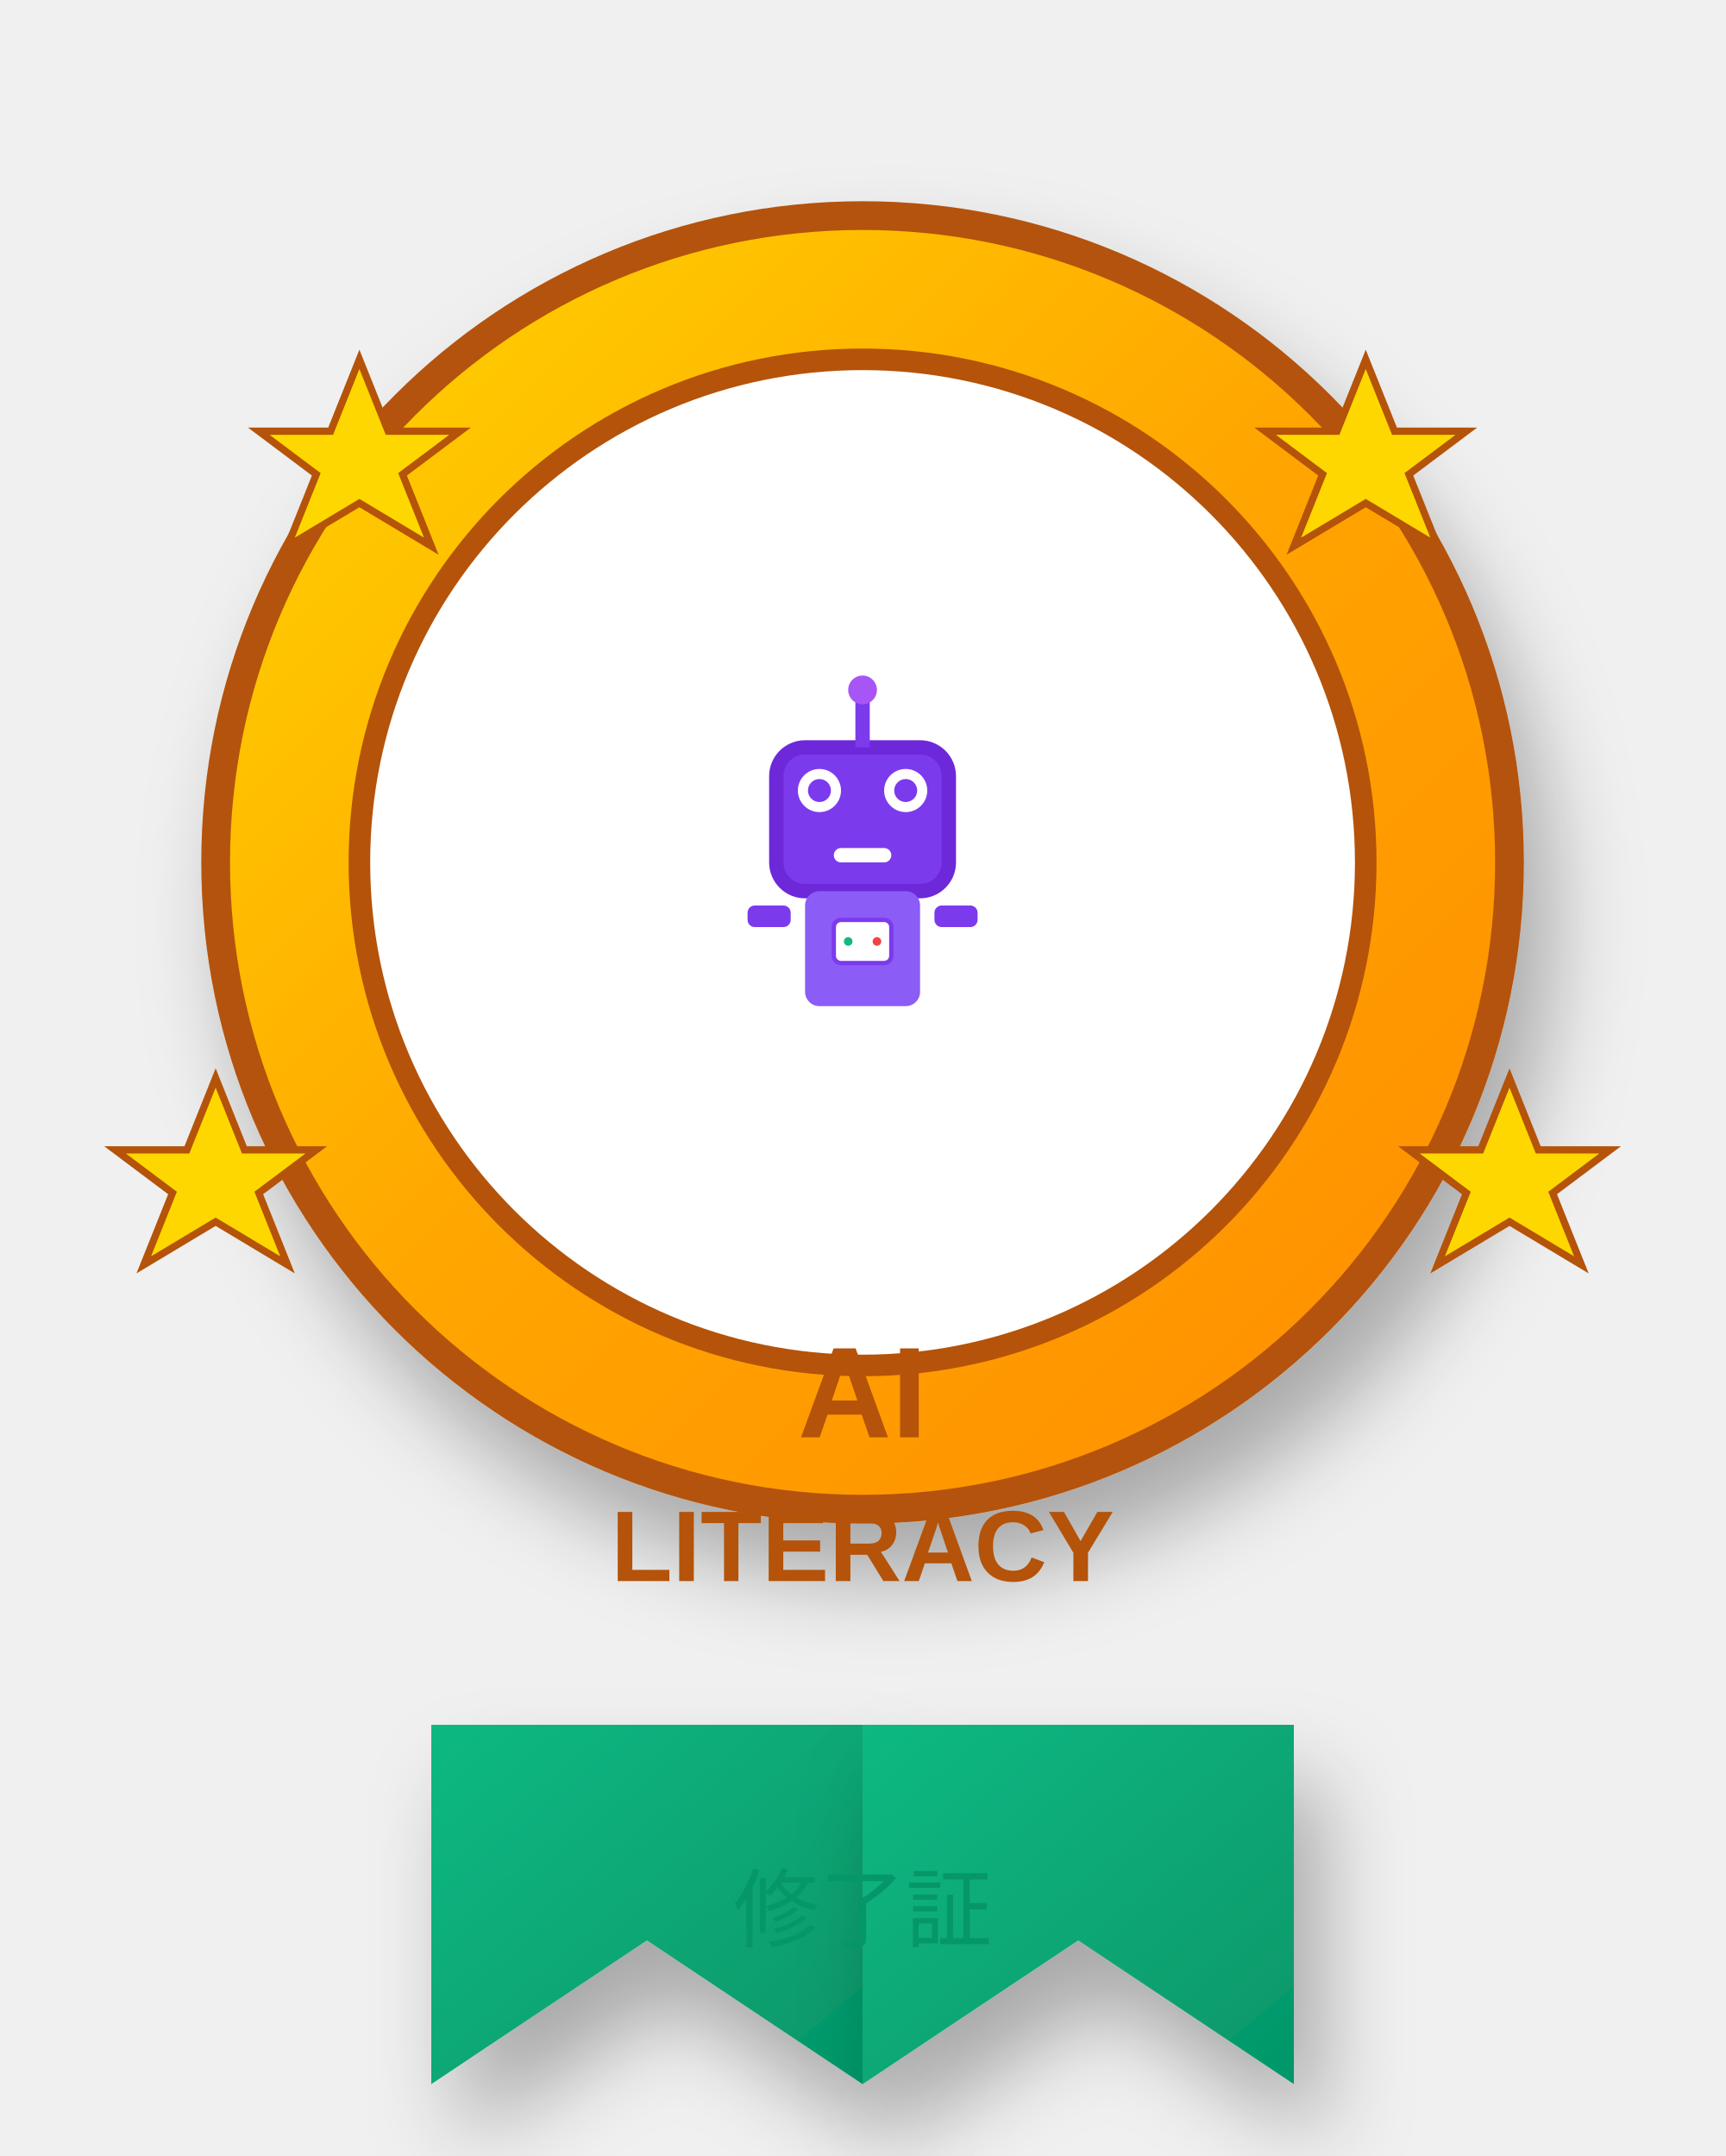
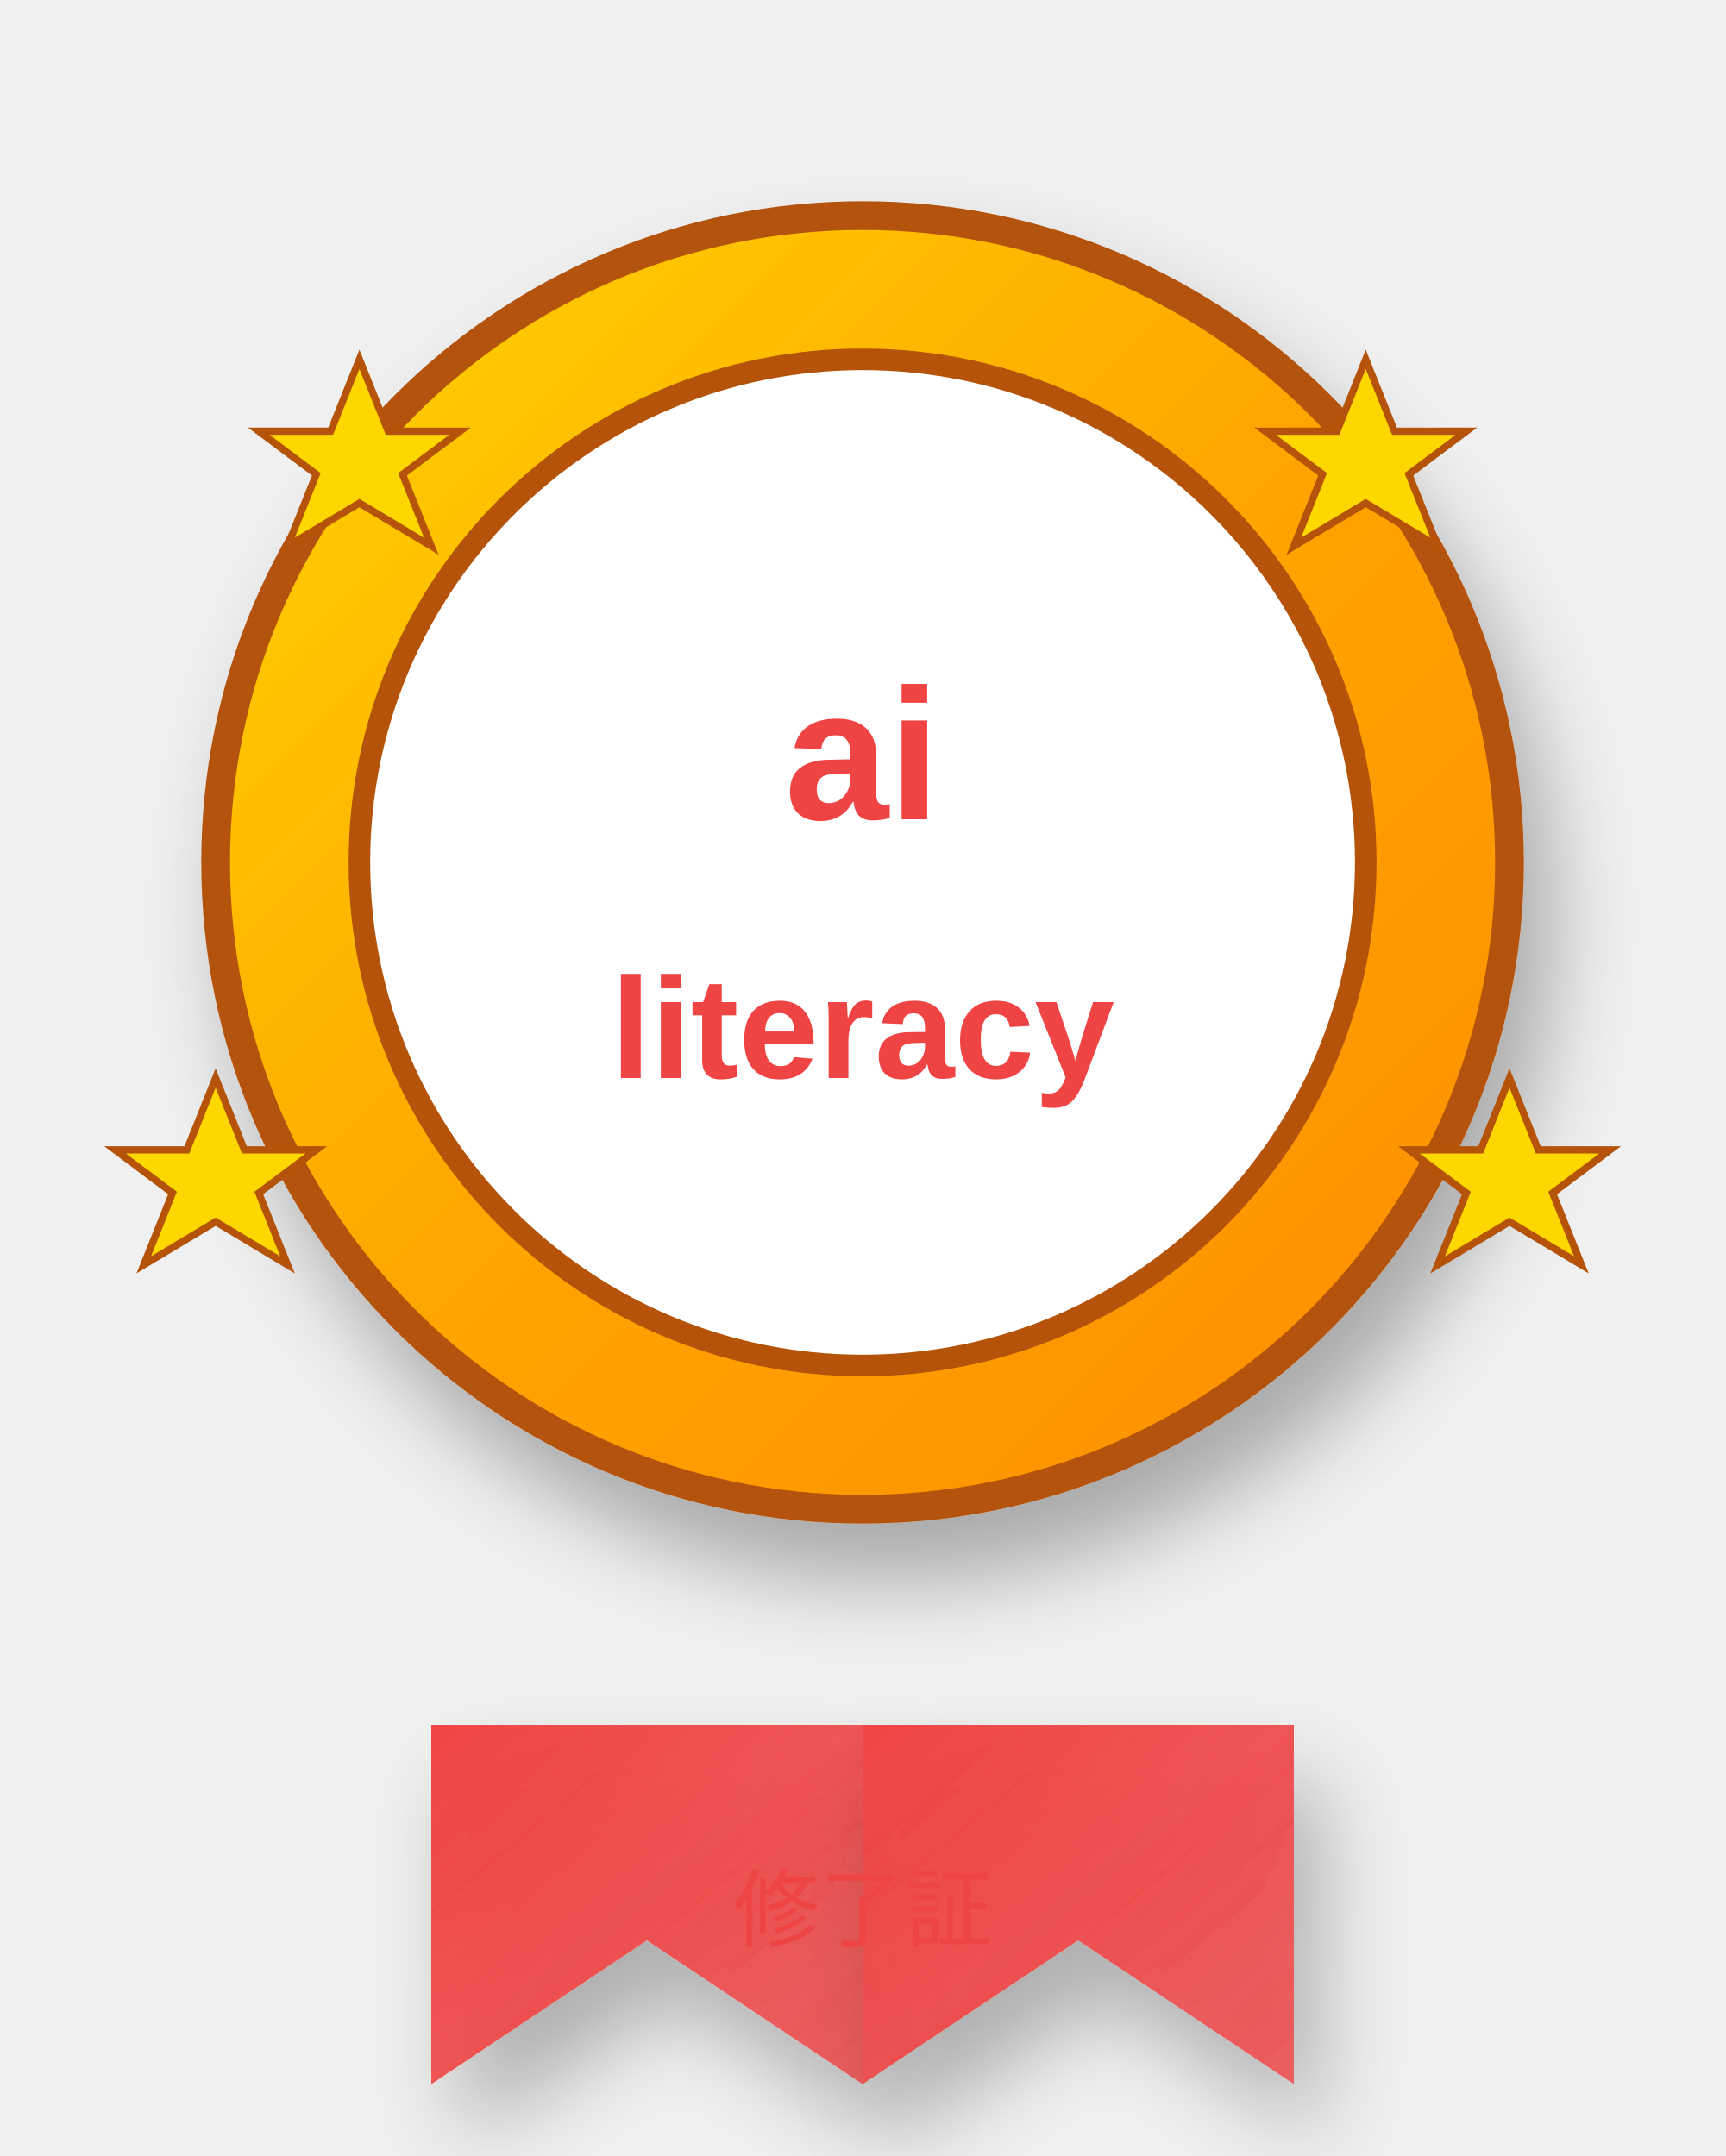
<svg xmlns="http://www.w3.org/2000/svg" width="120" height="150" viewBox="0 0 120 150">
  <defs>
    <linearGradient id="goldGradient" x1="0%" y1="0%" x2="100%" y2="100%">
      <stop offset="0%" style="stop-color:#FFD700;stop-opacity:1" />
      <stop offset="50%" style="stop-color:#FFA500;stop-opacity:1" />
      <stop offset="100%" style="stop-color:#FF8C00;stop-opacity:1" />
    </linearGradient>
    <linearGradient id="ribbonGradient" x1="0%" y1="0%" x2="100%" y2="100%">
-       <stop offset="0%" style="stop-color:#10B981;stop-opacity:1" />
-       <stop offset="100%" style="stop-color:#059669;stop-opacity:1" />
+       <stop offset="0%" style="stop-color:#EF4444;stop-opacity:1" />
+       <stop offset="100%" style="stop-color:#EF4444CC;stop-opacity:1" />
    </linearGradient>
    <filter id="shadow" x="-50%" y="-50%" width="200%" height="200%">
      <feDropShadow dx="2" dy="4" stdDeviation="3" flood-color="#000000" flood-opacity="0.3" />
    </filter>
  </defs>
  <path d="M 30 120 L 30 145 L 45 135 L 60 145 L 60 120 Z" fill="url(#ribbonGradient)" filter="url(#shadow)" />
  <path d="M 60 120 L 60 145 L 75 135 L 90 145 L 90 120 Z" fill="url(#ribbonGradient)" filter="url(#shadow)" />
  <circle cx="60" cy="60" r="45" fill="url(#goldGradient)" stroke="#B45309" stroke-width="2" filter="url(#shadow)" />
  <circle cx="60" cy="60" r="35" fill="#FFFFFF" stroke="#B45309" stroke-width="1.5" />
  <g fill="#FFD700" stroke="#B45309" stroke-width="0.5">
    <path d="M 25 25 L 27 30 L 32 30 L 28 33 L 30 38 L 25 35 L 20 38 L 22 33 L 18 30 L 23 30 Z" />
    <path d="M 95 25 L 97 30 L 102 30 L 98 33 L 100 38 L 95 35 L 90 38 L 92 33 L 88 30 L 93 30 Z" />
    <path d="M 15 75 L 17 80 L 22 80 L 18 83 L 20 88 L 15 85 L 10 88 L 12 83 L 8 80 L 13 80 Z" />
    <path d="M 105 75 L 107 80 L 112 80 L 108 83 L 110 88 L 105 85 L 100 88 L 102 83 L 98 80 L 103 80 Z" />
  </g>
-   <g transform="translate(60, 60)" fill="#7C3AED">
-     <rect x="-6" y="-8" width="12" height="10" rx="2" fill="#7C3AED" stroke="#6D28D9" stroke-width="1" />
-     <circle cx="-3" cy="-5" r="1.5" fill="#FFFFFF" />
-     <circle cx="3" cy="-5" r="1.5" fill="#FFFFFF" />
-     <circle cx="-3" cy="-5" r="0.8" fill="#7C3AED" />
-     <circle cx="3" cy="-5" r="0.8" fill="#7C3AED" />
-     <rect x="-2" y="-1" width="4" height="1" rx="0.5" fill="#FFFFFF" />
-     <line x1="0" y1="-8" x2="0" y2="-12" stroke="#7C3AED" stroke-width="1" />
-     <circle cx="0" cy="-12" r="1" fill="#A855F7" />
-     <rect x="-4" y="2" width="8" height="8" rx="1" fill="#8B5CF6" />
-     <rect x="-8" y="3" width="3" height="1.5" rx="0.5" fill="#7C3AED" />
-     <rect x="5" y="3" width="3" height="1.5" rx="0.5" fill="#7C3AED" />
-     <rect x="-2" y="4" width="4" height="3" rx="0.5" fill="#FFFFFF" stroke="#7C3AED" stroke-width="0.3" />
-     <circle cx="-1" cy="5.5" r="0.3" fill="#10B981" />
-     <circle cx="1" cy="5.5" r="0.3" fill="#EF4444" />
-   </g>
-   <text x="60" y="100" text-anchor="middle" font-family="Arial, sans-serif" font-size="9" font-weight="bold" fill="#B45309">
-     AI
-   </text>
-   <text x="60" y="110" text-anchor="middle" font-family="Arial, sans-serif" font-size="7" font-weight="bold" fill="#B45309">
-     LITERACY
-   </text>
-   <text x="60" y="135" text-anchor="middle" font-family="Arial, sans-serif" font-size="6" fill="#059669">
+   <text x="60" y="57" text-anchor="middle" font-family="Arial, sans-serif" font-size="13" font-weight="bold" fill="#EF4444">
+       ai
+     </text>
+   <text x="60" y="75" text-anchor="middle" font-family="Arial, sans-serif" font-size="10" font-weight="bold" fill="#EF4444">
+       literacy
+     </text>
+   <text x="60" y="135" text-anchor="middle" font-family="Arial, sans-serif" font-size="6" fill="#EF4444">
    修了証
  </text>
</svg>
